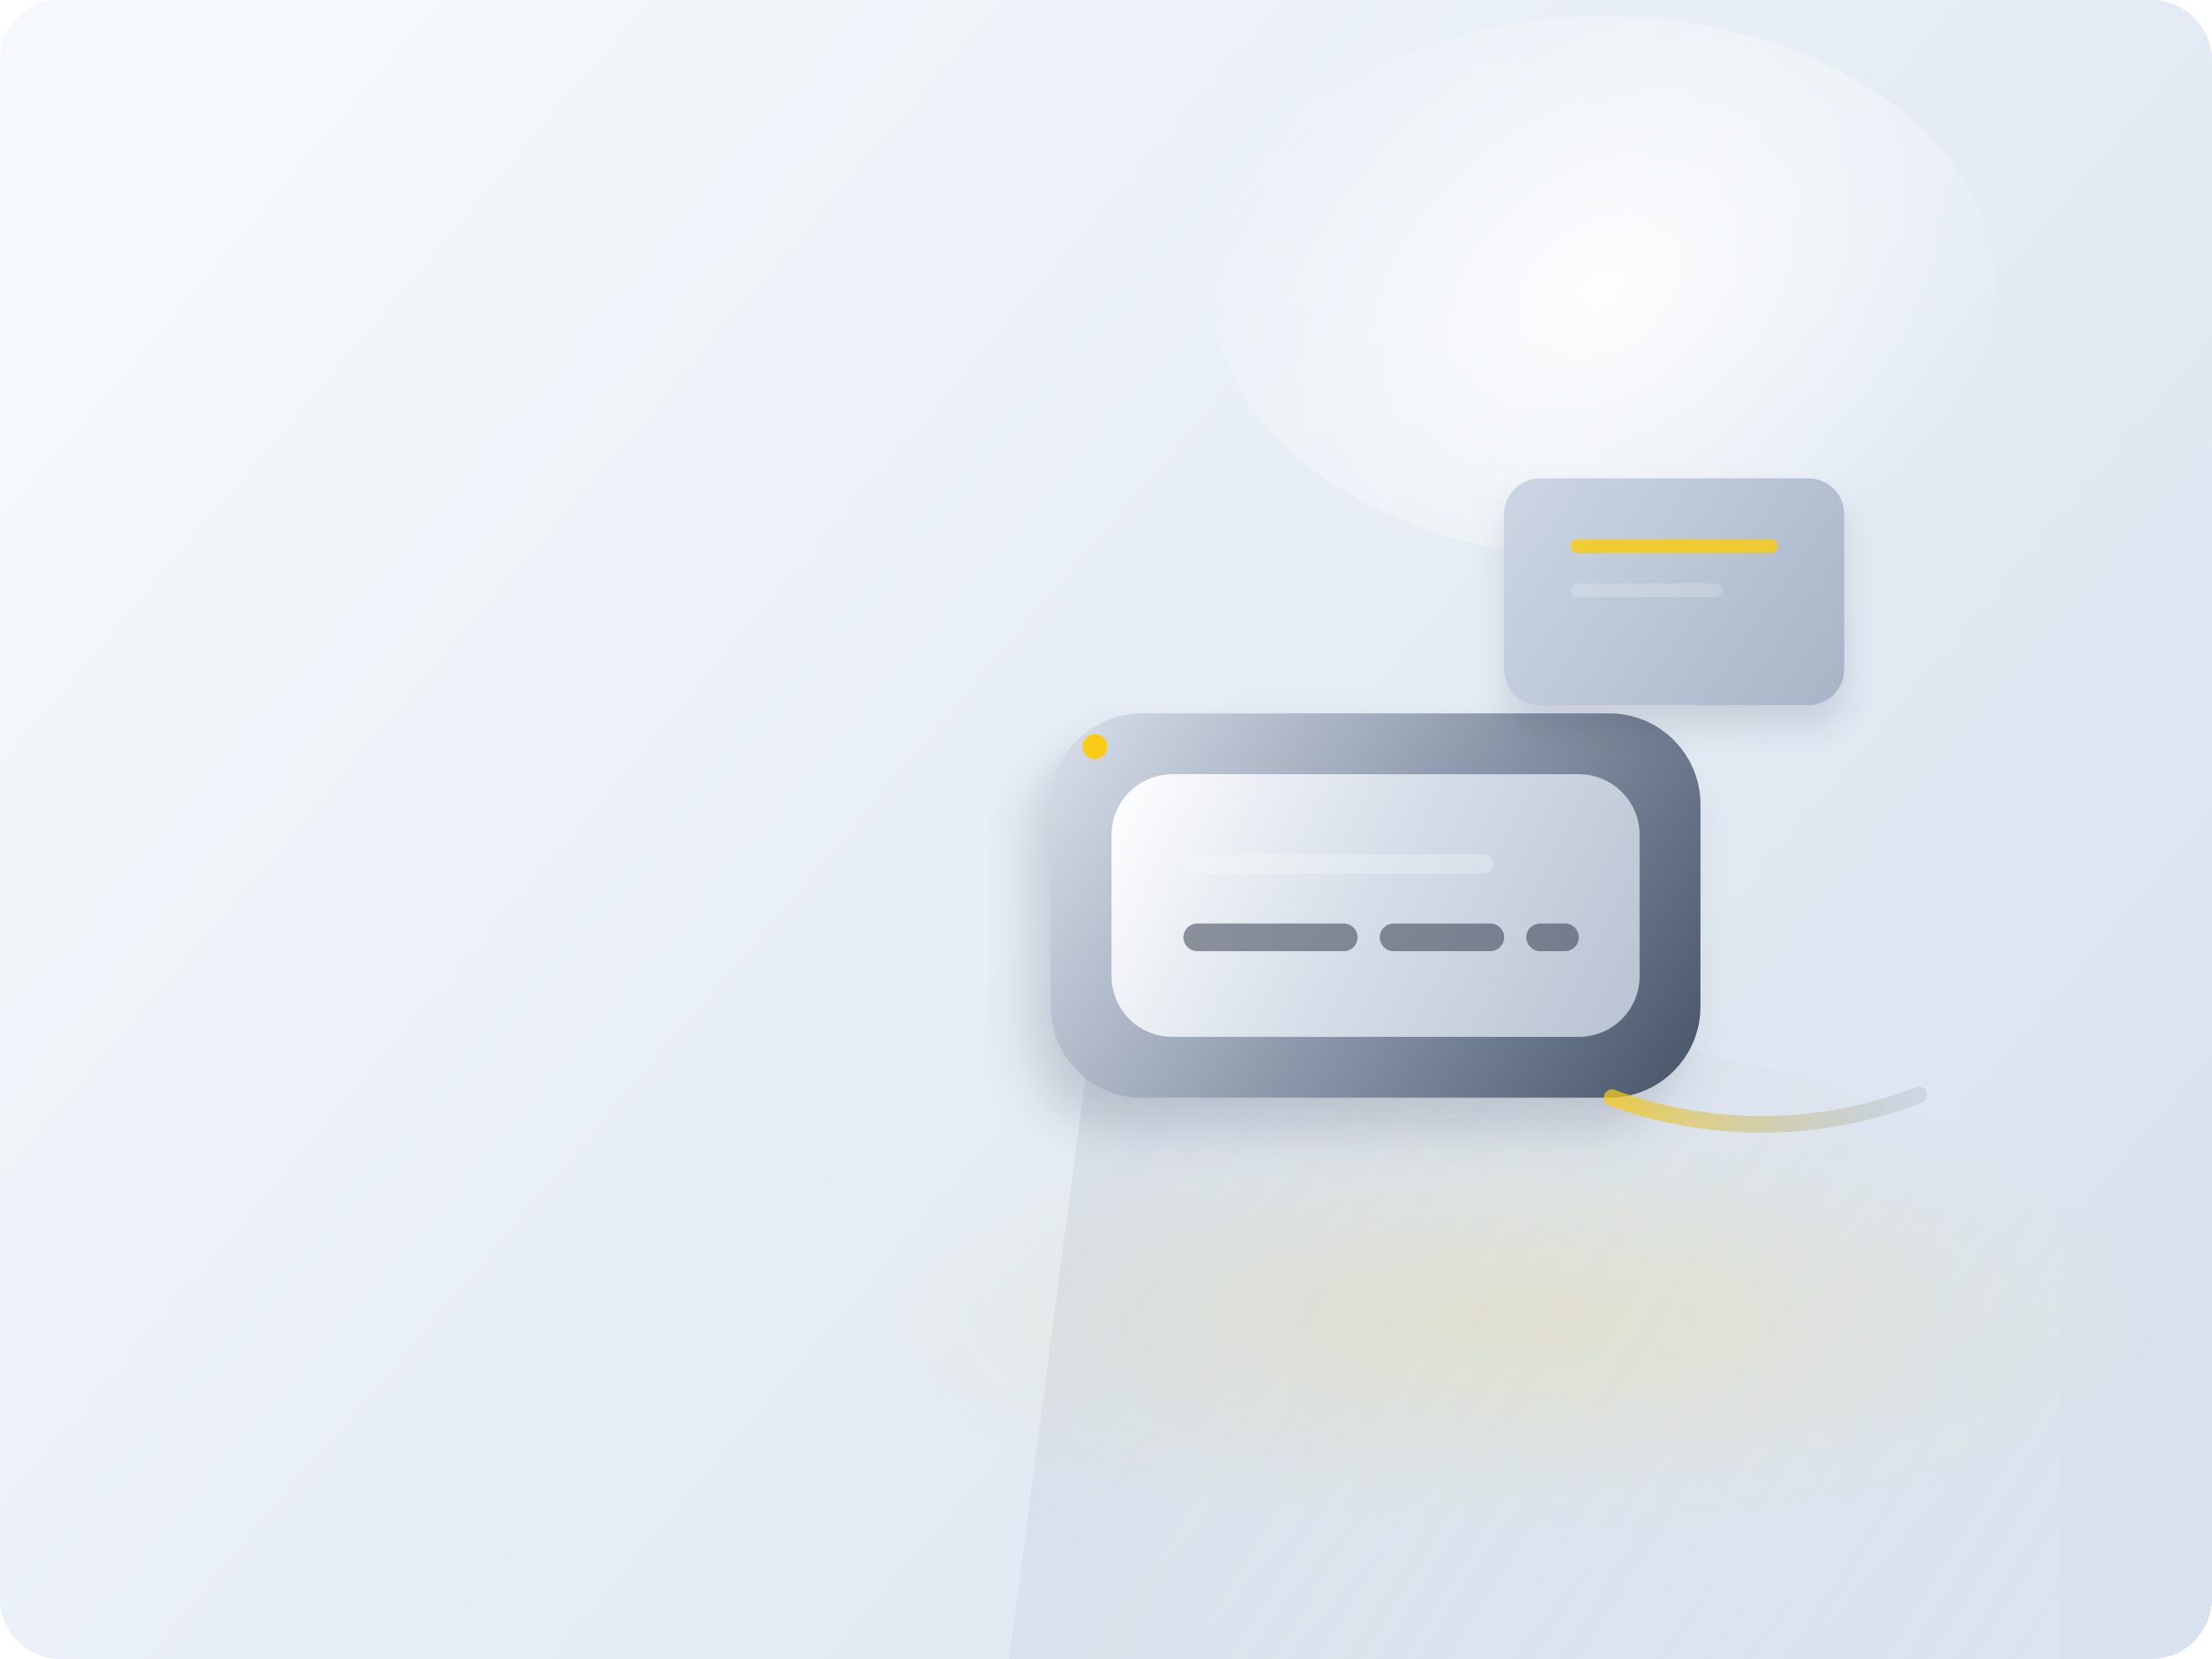
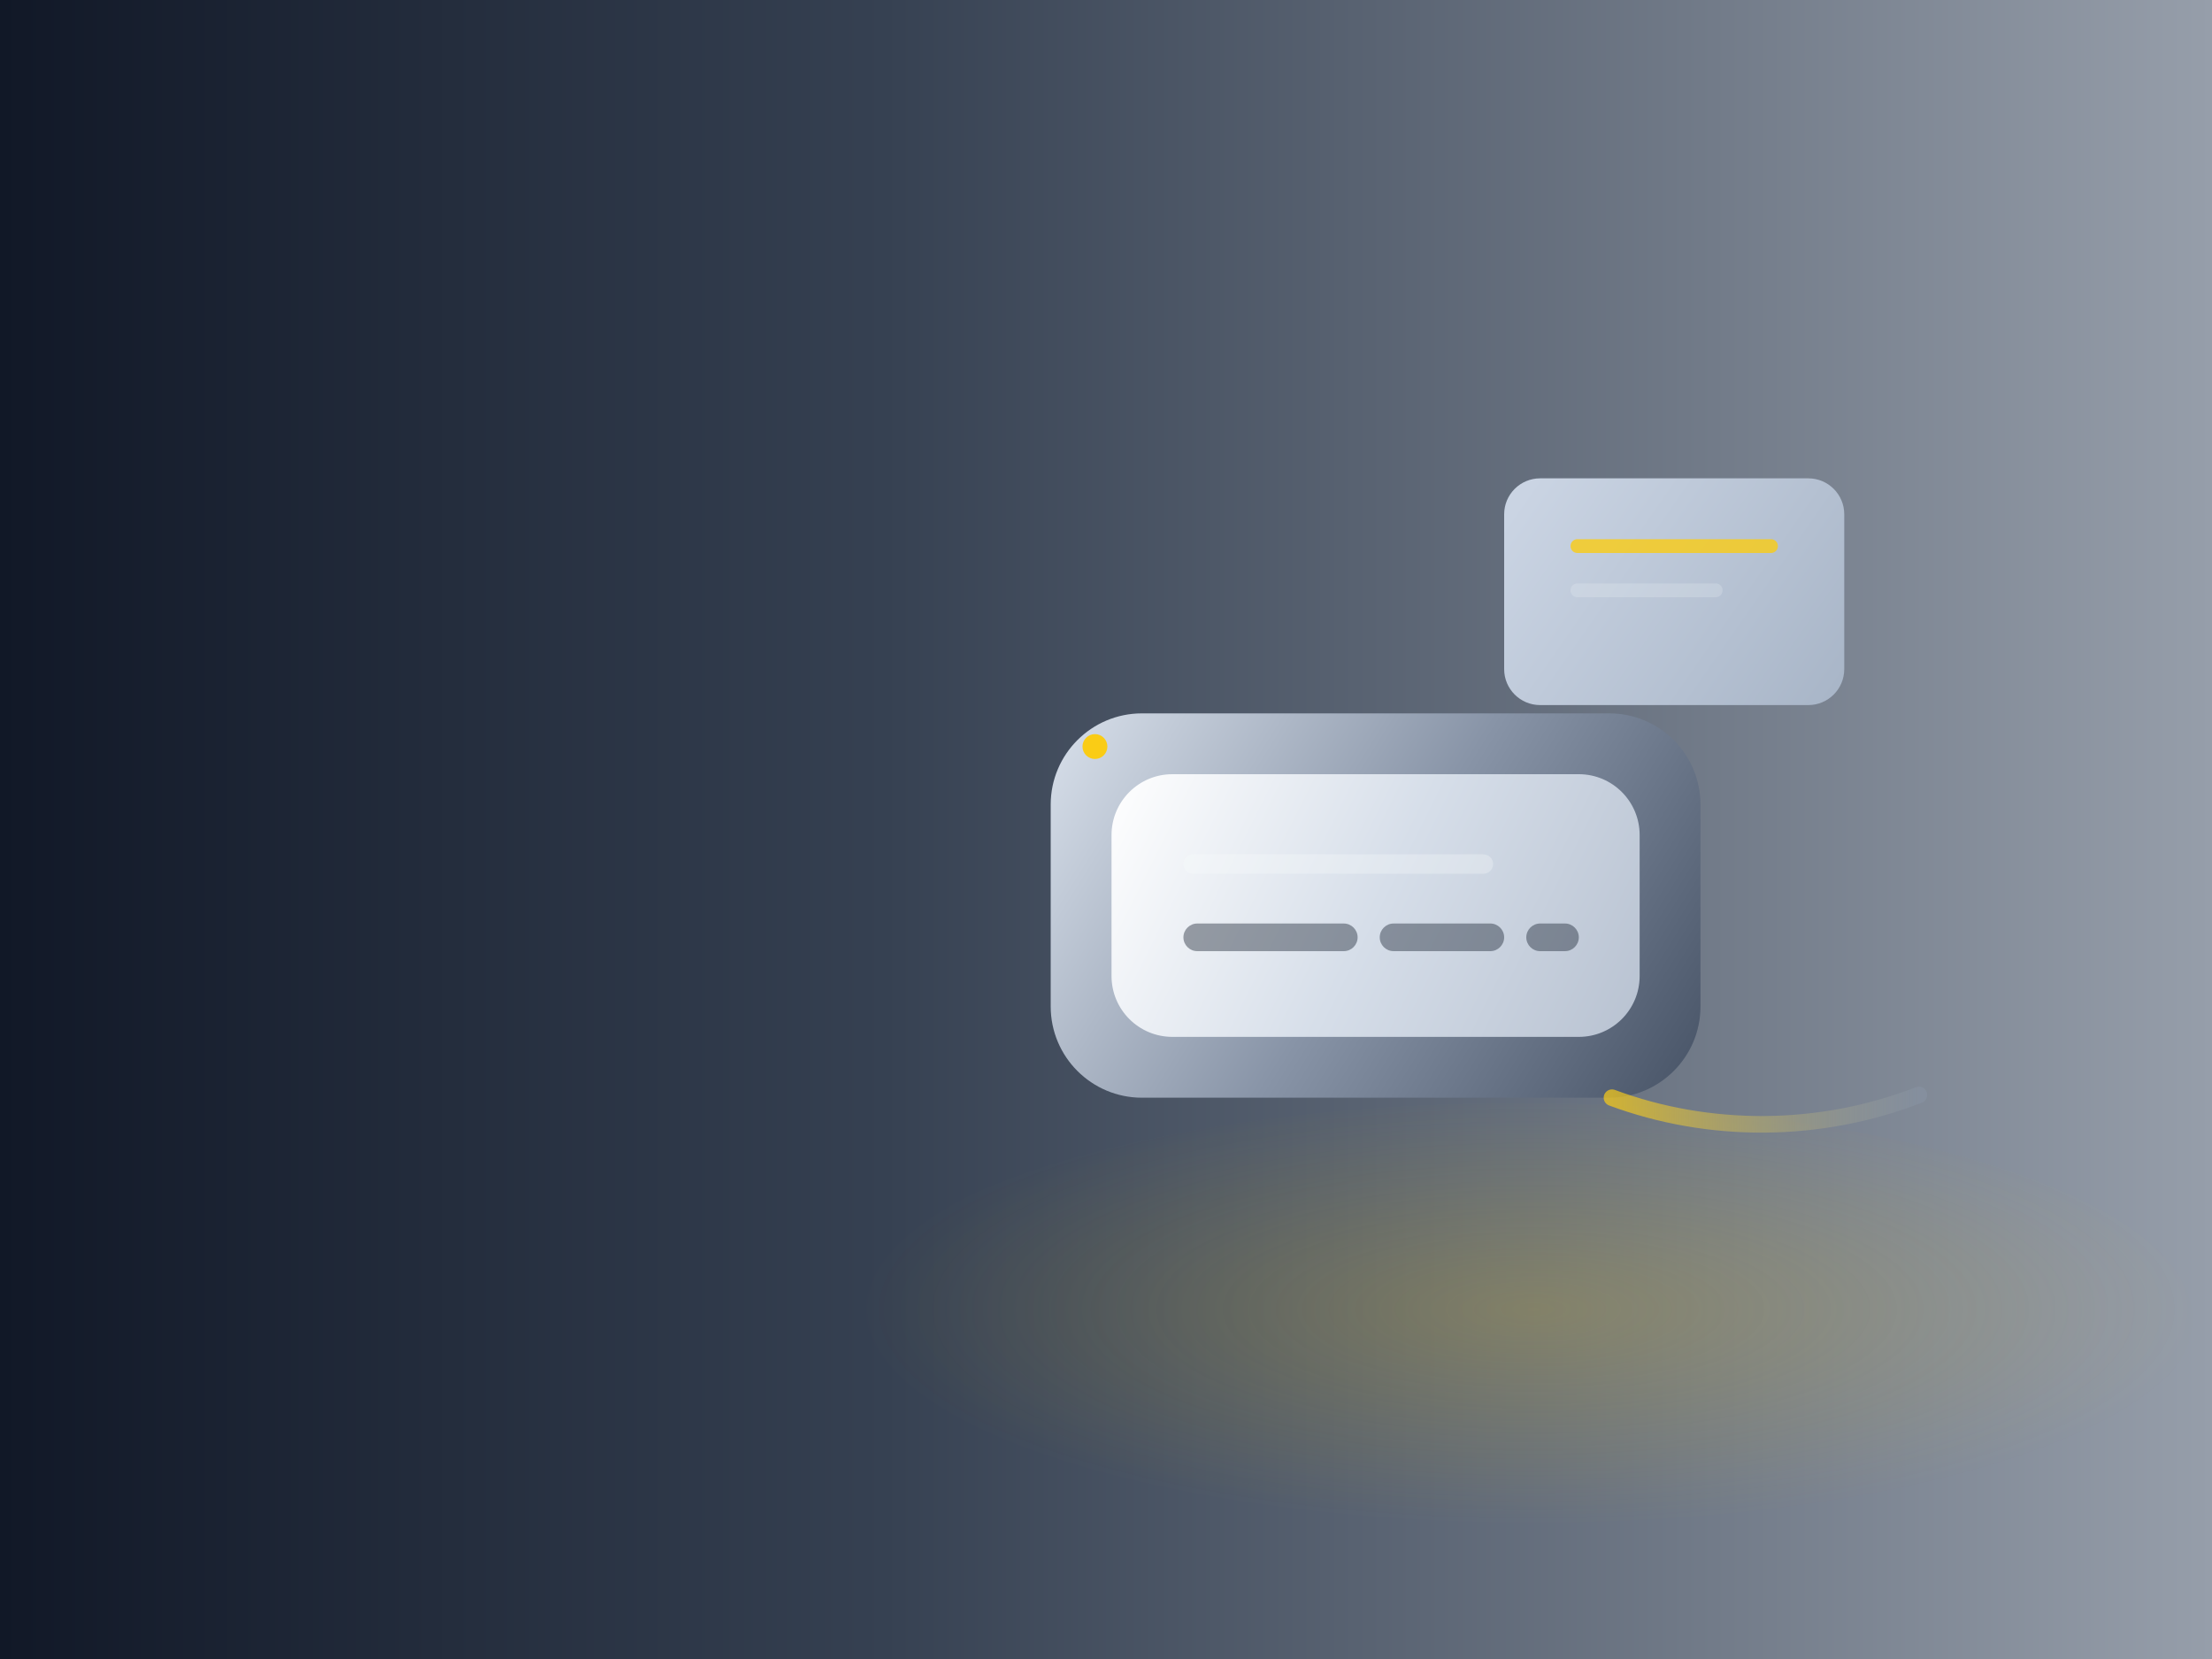
- <svg xmlns="http://www.w3.org/2000/svg" width="1600" height="1200" viewBox="0 0 1600 1200" fill="none">
-   <rect width="1600" height="1200" rx="44" fill="#F5F8FC" />
-   <rect width="1600" height="1200" rx="44" fill="url(#bg)" />
-   <ellipse cx="1160" cy="208" rx="284" ry="196" fill="url(#glow)" />
-   <ellipse cx="1100" cy="954" rx="486" ry="156" fill="url(#baseGlow)" />
-   <path d="M786 772C1002 714 1248 736 1490 848V1200H730L786 772Z" fill="url(#plane)" />
-   <g filter="url(#shadowHub)">
-     <rect x="760" y="516" width="470" height="278" rx="66" fill="url(#body)" />
-     <rect x="804" y="560" width="382" height="190" rx="44" fill="url(#face)" />
-     <rect x="856" y="618" width="224" height="14" rx="7" fill="#F8FAFC" fill-opacity="0.3" />
-     <rect x="856" y="668" width="126" height="20" rx="10" fill="#111A2A" fill-opacity="0.44" />
-     <rect x="998" y="668" width="90" height="20" rx="10" fill="#111A2A" fill-opacity="0.44" />
-     <rect x="1104" y="668" width="38" height="20" rx="10" fill="#111A2A" fill-opacity="0.44" />
+ <svg xmlns="http://www.w3.org/2000/svg" id="Layer_1" version="1.1" viewBox="0 0 1600 1200">
+   <defs>
+     <style>
+       .st0 {
+         fill: url(#linear-gradient2);
+       }
+ 
+       .st1 {
+         fill: url(#linear-gradient1);
+       }
+ 
+       .st2 {
+         fill: url(#linear-gradient3);
+       }
+ 
+       .st3, .st4 {
+         fill: #facc15;
+       }
+ 
+       .st5 {
+         fill-opacity: .3;
+       }
+ 
+       .st5, .st6 {
+         fill: #f8fafc;
+       }
+ 
+       .st6 {
+         fill-opacity: .2;
+       }
+ 
+       .st7 {
+         fill: url(#radial-gradient);
+       }
+ 
+       .st8 {
+         fill: url(#linear-gradient);
+       }
+ 
+       .st4 {
+         fill-opacity: .8;
+       }
+ 
+       .st9 {
+         fill: none;
+         stroke: url(#linear-gradient4);
+         stroke-linecap: round;
+         stroke-width: 12px;
+       }
+ 
+       .st10 {
+         fill: #111a2a;
+         fill-opacity: .4;
+       }
+     </style>
+     <linearGradient id="linear-gradient" x1="0" y1="600" x2="1600" y2="600" gradientUnits="userSpaceOnUse">
+       <stop offset="0" stop-color="#111827" />
+       <stop offset=".4" stop-color="#364152" />
+       <stop offset="1" stop-color="#969eaa" />
+     </linearGradient>
+     <radialGradient id="radial-gradient" cx="492.3" cy="941" fx="492.3" fy="941" r="1" gradientTransform="translate(-456218 -75852) rotate(90) scale(156 -486)" gradientUnits="userSpaceOnUse">
+       <stop offset="0" stop-color="#facc15" stop-opacity=".2" />
+       <stop offset="1" stop-color="#facc15" stop-opacity="0" />
+     </radialGradient>
+     <linearGradient id="linear-gradient1" x1="777.3" y1="681.2" x2="1215.3" y2="407.2" gradientTransform="translate(0 1200) scale(1 -1)" gradientUnits="userSpaceOnUse">
+       <stop offset="0" stop-color="#d4dce7" />
+       <stop offset=".5" stop-color="#8894a7" />
+       <stop offset="1" stop-color="#4a5669" />
+     </linearGradient>
+     <linearGradient id="linear-gradient2" x1="804" y1="640" x2="1186" y2="450" gradientTransform="translate(0 1200) scale(1 -1)" gradientUnits="userSpaceOnUse">
+       <stop offset="0" stop-color="#fff" />
+       <stop offset=".5" stop-color="#d6dee9" />
+       <stop offset="1" stop-color="#b8c2d1" />
+     </linearGradient>
+     <linearGradient id="linear-gradient3" x1="1104.8" y1="846" x2="1322.8" y2="694" gradientTransform="translate(0 1200) scale(1 -1)" gradientUnits="userSpaceOnUse">
+       <stop offset="0" stop-color="#cad4e3" />
+       <stop offset="1" stop-color="#a9b6c8" />
+     </linearGradient>
+     <linearGradient id="linear-gradient4" x1="1166" y1="397.4" x2="1388" y2="397.4" gradientTransform="translate(0 1200) scale(1 -1)" gradientUnits="userSpaceOnUse">
+       <stop offset="0" stop-color="#facc15" stop-opacity=".7" />
+       <stop offset="1" stop-color="#94a3b8" stop-opacity=".2" />
+     </linearGradient>
+   </defs>
+   <rect class="st8" width="1600" height="1200" />
+   <ellipse class="st7" cx="1100" cy="954" rx="486" ry="156" />
+   <g>
+     <rect class="st1" x="760" y="516" width="470" height="278" rx="66" ry="66" />
+     <rect class="st0" x="804" y="560" width="382" height="190" rx="44" ry="44" />
+     <path class="st5" d="M863,618h210c3.9,0,7,3.1,7,7h0c0,3.9-3.1,7-7,7h-210c-3.9,0-7-3.1-7-7h0c0-3.9,3.1-7,7-7Z" />
+     <path class="st10" d="M866,668h106c5.5,0,10,4.5,10,10h0c0,5.5-4.5,10-10,10h-106c-5.5,0-10-4.5-10-10h0c0-5.5,4.5-10,10-10Z" />
+     <path class="st10" d="M1008,668h70c5.5,0,10,4.5,10,10h0c0,5.5-4.5,10-10,10h-70c-5.5,0-10-4.5-10-10h0c0-5.5,4.5-10,10-10Z" />
+     <path class="st10" d="M1114,668h18c5.5,0,10,4.5,10,10h0c0,5.5-4.5,10-10,10h-18c-5.5,0-10-4.5-10-10h0c0-5.5,4.5-10,10-10Z" />
  </g>
-   <g filter="url(#shadowPassport)">
-     <rect x="1088" y="346" width="246" height="164" rx="26" fill="url(#passport)" />
-     <rect x="1136" y="390" width="150" height="10" rx="5" fill="#FACC15" fill-opacity="0.84" />
-     <rect x="1136" y="422" width="110" height="10" rx="5" fill="#F8FAFC" fill-opacity="0.22" />
+   <g>
+     <rect class="st2" x="1088" y="346" width="246" height="164" rx="26" ry="26" />
+     <path class="st4" d="M1141,390h140c2.8,0,5,2.2,5,5h0c0,2.8-2.2,5-5,5h-140c-2.8,0-5-2.2-5-5h0c0-2.8,2.2-5,5-5Z" />
+     <path class="st6" d="M1141,422h100c2.8,0,5,2.2,5,5h0c0,2.8-2.2,5-5,5h-100c-2.8,0-5-2.2-5-5h0c0-2.8,2.2-5,5-5Z" />
  </g>
-   <path d="M1166 794C1236 820 1316 820 1388 792" stroke="url(#cable)" stroke-width="12" stroke-linecap="round" />
-   <circle cx="792" cy="540" r="9" fill="#FACC15" />
-   <defs>
-     <linearGradient id="bg" x1="198" y1="100" x2="1402" y2="1124" gradientUnits="userSpaceOnUse">
-       <stop stop-color="#F5F8FC" />
-       <stop offset="1" stop-color="#D9E3EF" />
-     </linearGradient>
-     <radialGradient id="glow" cx="0" cy="0" r="1" gradientUnits="userSpaceOnUse" gradientTransform="translate(1160 208) rotate(145.03) scale(356.02 249.073)">
-       <stop stop-color="#FFFFFF" stop-opacity="0.9" />
-       <stop offset="1" stop-color="#FFFFFF" stop-opacity="0" />
-     </radialGradient>
-     <radialGradient id="baseGlow" cx="0" cy="0" r="1" gradientUnits="userSpaceOnUse" gradientTransform="translate(1100 954) rotate(90) scale(156 486)">
-       <stop stop-color="#FACC15" stop-opacity="0.16" />
-       <stop offset="1" stop-color="#FACC15" stop-opacity="0" />
-     </radialGradient>
-     <linearGradient id="plane" x1="804" y1="764" x2="1502" y2="1200" gradientUnits="userSpaceOnUse">
-       <stop stop-color="#95A1B2" stop-opacity="0.16" />
-       <stop offset="1" stop-color="#FFFFFF" stop-opacity="0.04" />
-     </linearGradient>
-     <linearGradient id="body" x1="774" y1="524" x2="1212" y2="798" gradientUnits="userSpaceOnUse">
-       <stop stop-color="#D4DCE7" />
-       <stop offset="0.54" stop-color="#8894A7" />
-       <stop offset="1" stop-color="#4A5669" />
-     </linearGradient>
-     <linearGradient id="face" x1="804" y1="560" x2="1186" y2="750" gradientUnits="userSpaceOnUse">
-       <stop stop-color="#FFFFFF" />
-       <stop offset="0.48" stop-color="#D6DEE9" />
-       <stop offset="1" stop-color="#B8C2D1" />
-     </linearGradient>
-     <linearGradient id="passport" x1="1102" y1="358" x2="1320" y2="510" gradientUnits="userSpaceOnUse">
-       <stop stop-color="#CAD4E3" />
-       <stop offset="1" stop-color="#A9B6C8" />
-     </linearGradient>
-     <linearGradient id="cable" x1="1166" y1="800" x2="1388" y2="800" gradientUnits="userSpaceOnUse">
-       <stop stop-color="#FACC15" stop-opacity="0.72" />
-       <stop offset="1" stop-color="#94A3B8" stop-opacity="0.24" />
-     </linearGradient>
-     <filter id="shadowHub" x="714" y="480" width="568" height="374" filterUnits="userSpaceOnUse" color-interpolation-filters="sRGB">
-       <feFlood flood-opacity="0" result="BackgroundImageFix" />
-       <feColorMatrix in="SourceAlpha" type="matrix" values="0 0 0 0 0 0 0 0 0 0 0 0 0 0 0 0 0 0 127 0" result="hardAlpha" />
-       <feOffset dx="-14" dy="22" />
-       <feGaussianBlur stdDeviation="18" />
-       <feColorMatrix type="matrix" values="0 0 0 0 0.059 0 0 0 0 0.09 0 0 0 0 0.161 0 0 0 0.16 0" />
-       <feBlend mode="normal" in2="BackgroundImageFix" result="effect1_dropShadow" />
-       <feBlend mode="normal" in="SourceGraphic" in2="effect1_dropShadow" result="shape" />
-     </filter>
-     <filter id="shadowPassport" x="1064" y="326" width="306" height="220" filterUnits="userSpaceOnUse" color-interpolation-filters="sRGB">
-       <feFlood flood-opacity="0" result="BackgroundImageFix" />
-       <feColorMatrix in="SourceAlpha" type="matrix" values="0 0 0 0 0 0 0 0 0 0 0 0 0 0 0 0 0 0 127 0" result="hardAlpha" />
-       <feOffset dy="16" />
-       <feGaussianBlur stdDeviation="12" />
-       <feColorMatrix type="matrix" values="0 0 0 0 0.059 0 0 0 0 0.09 0 0 0 0 0.161 0 0 0 0.12 0" />
-       <feBlend mode="normal" in2="BackgroundImageFix" result="effect1_dropShadow" />
-       <feBlend mode="normal" in="SourceGraphic" in2="effect1_dropShadow" result="shape" />
-     </filter>
-   </defs>
+   <path class="st9" d="M1166,794c70,26,150,26,222-2" />
+   <circle class="st3" cx="792" cy="540" r="9" />
</svg>
